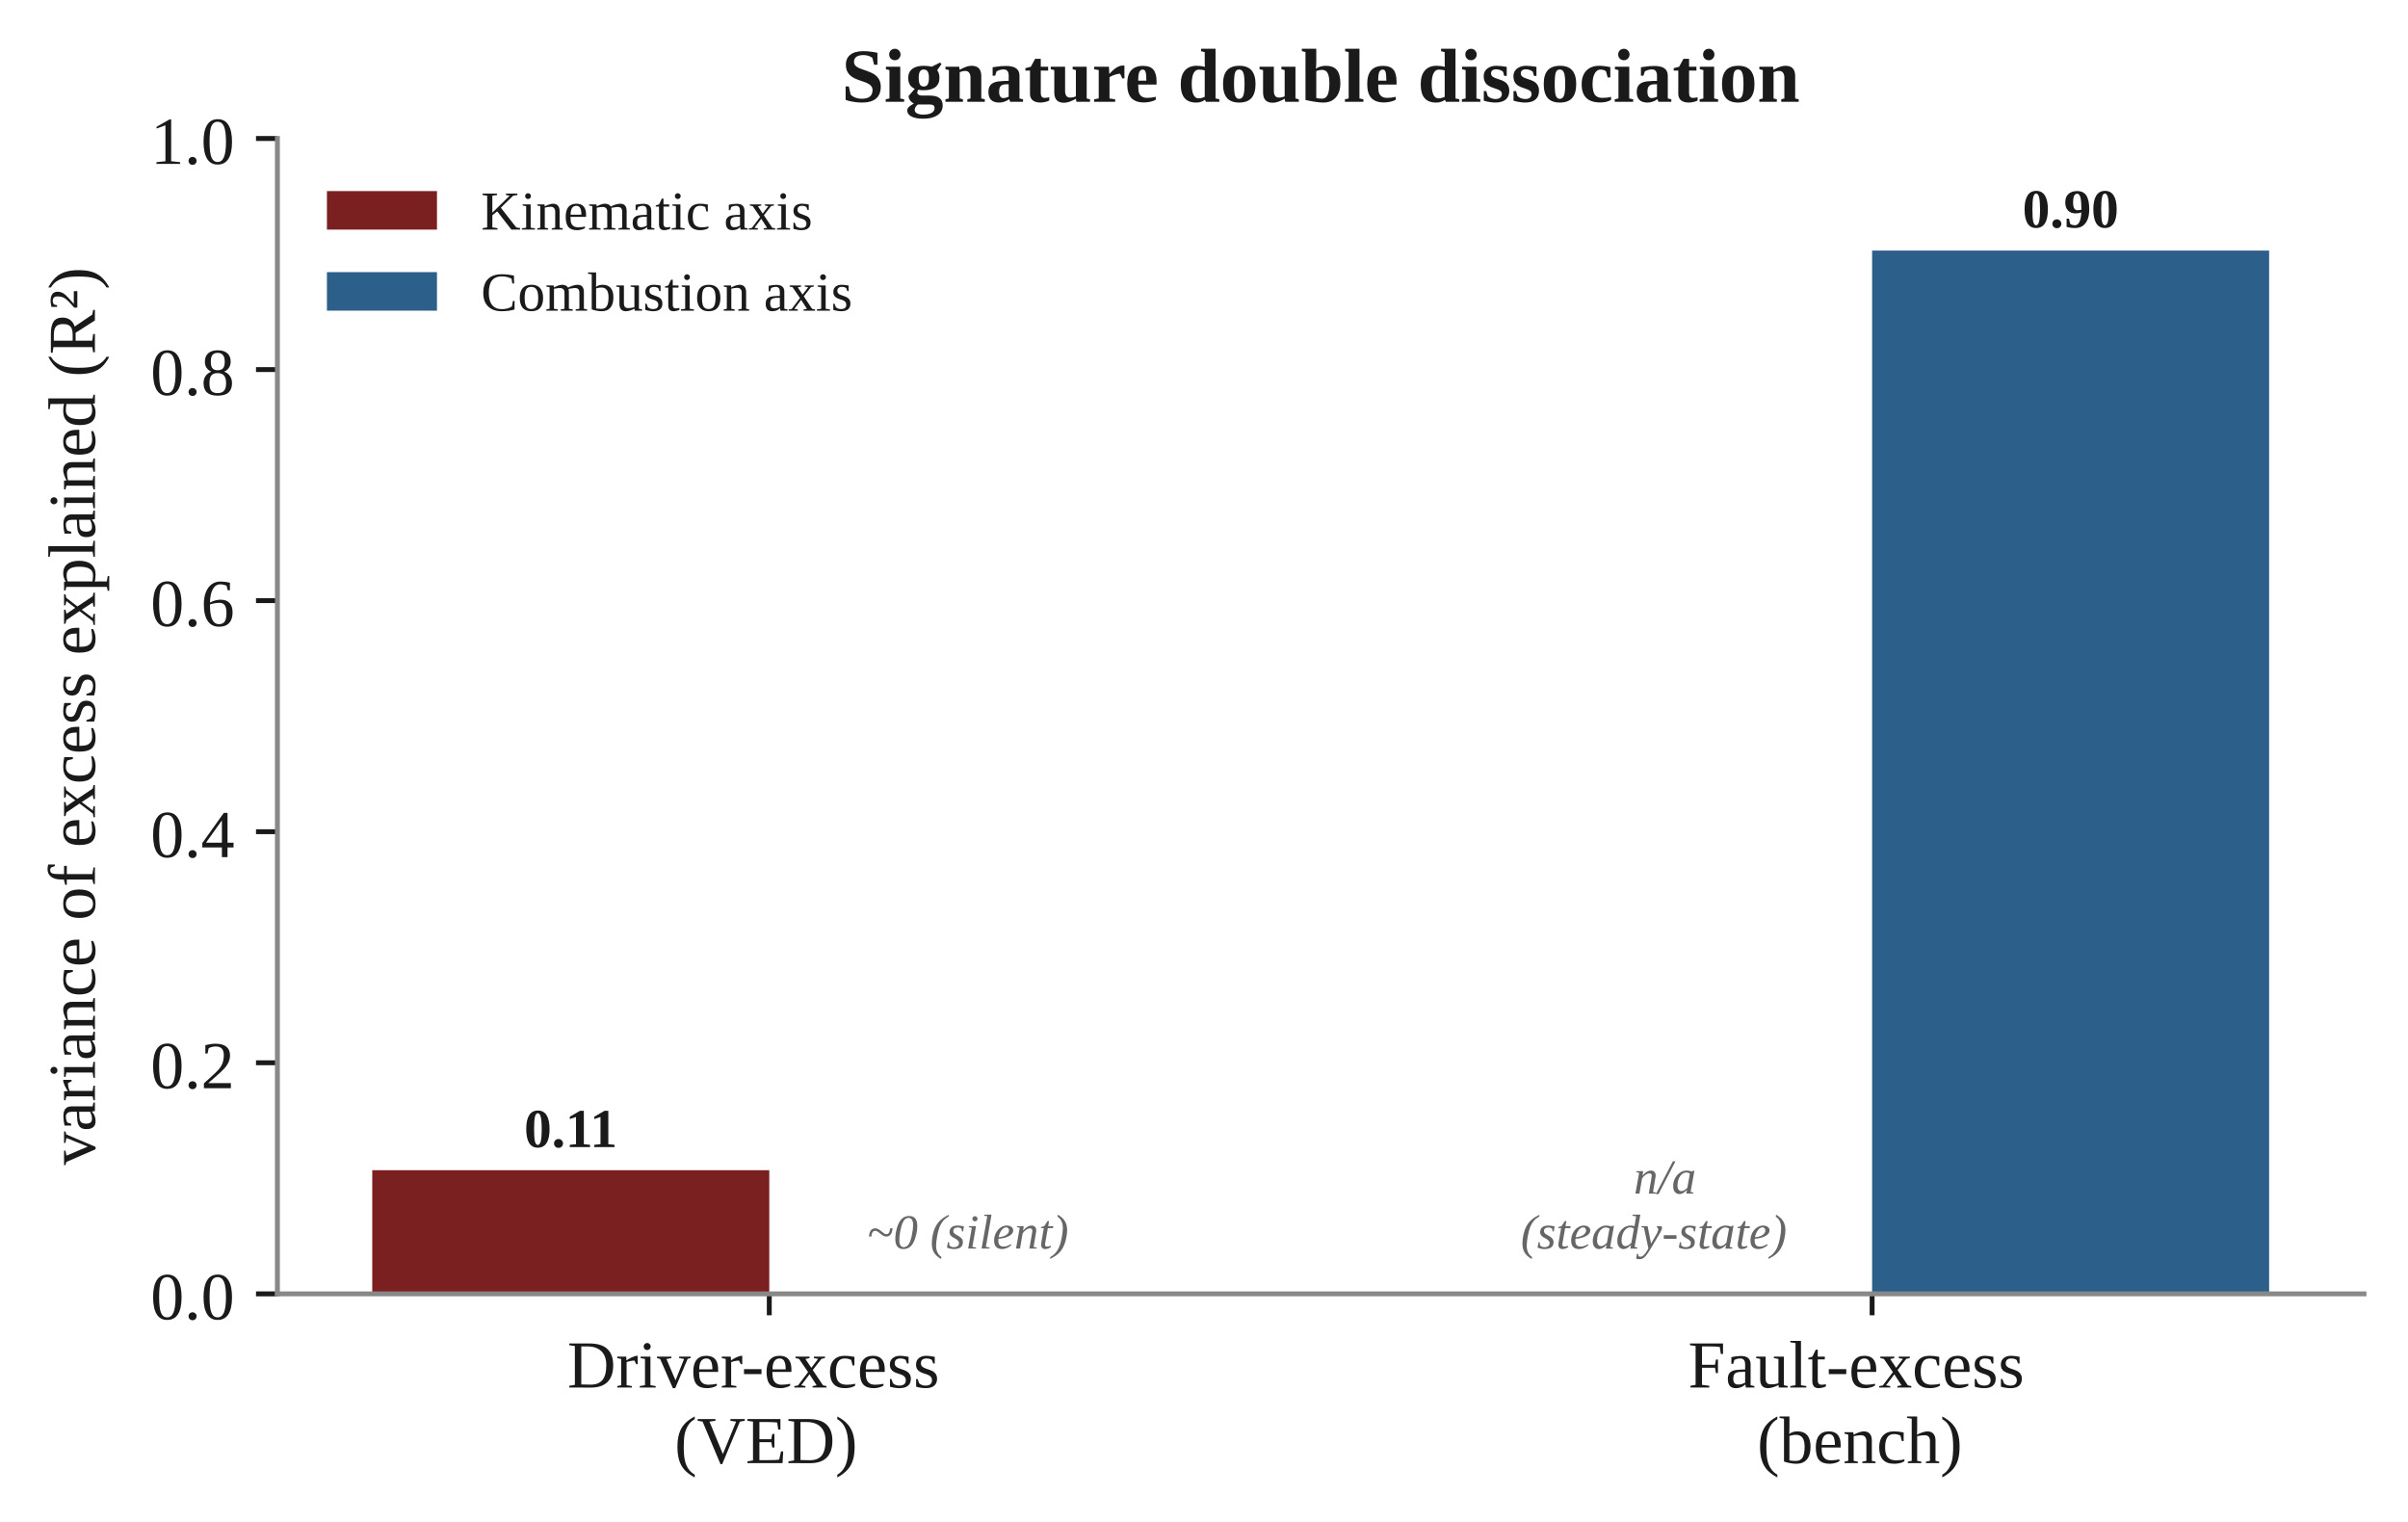
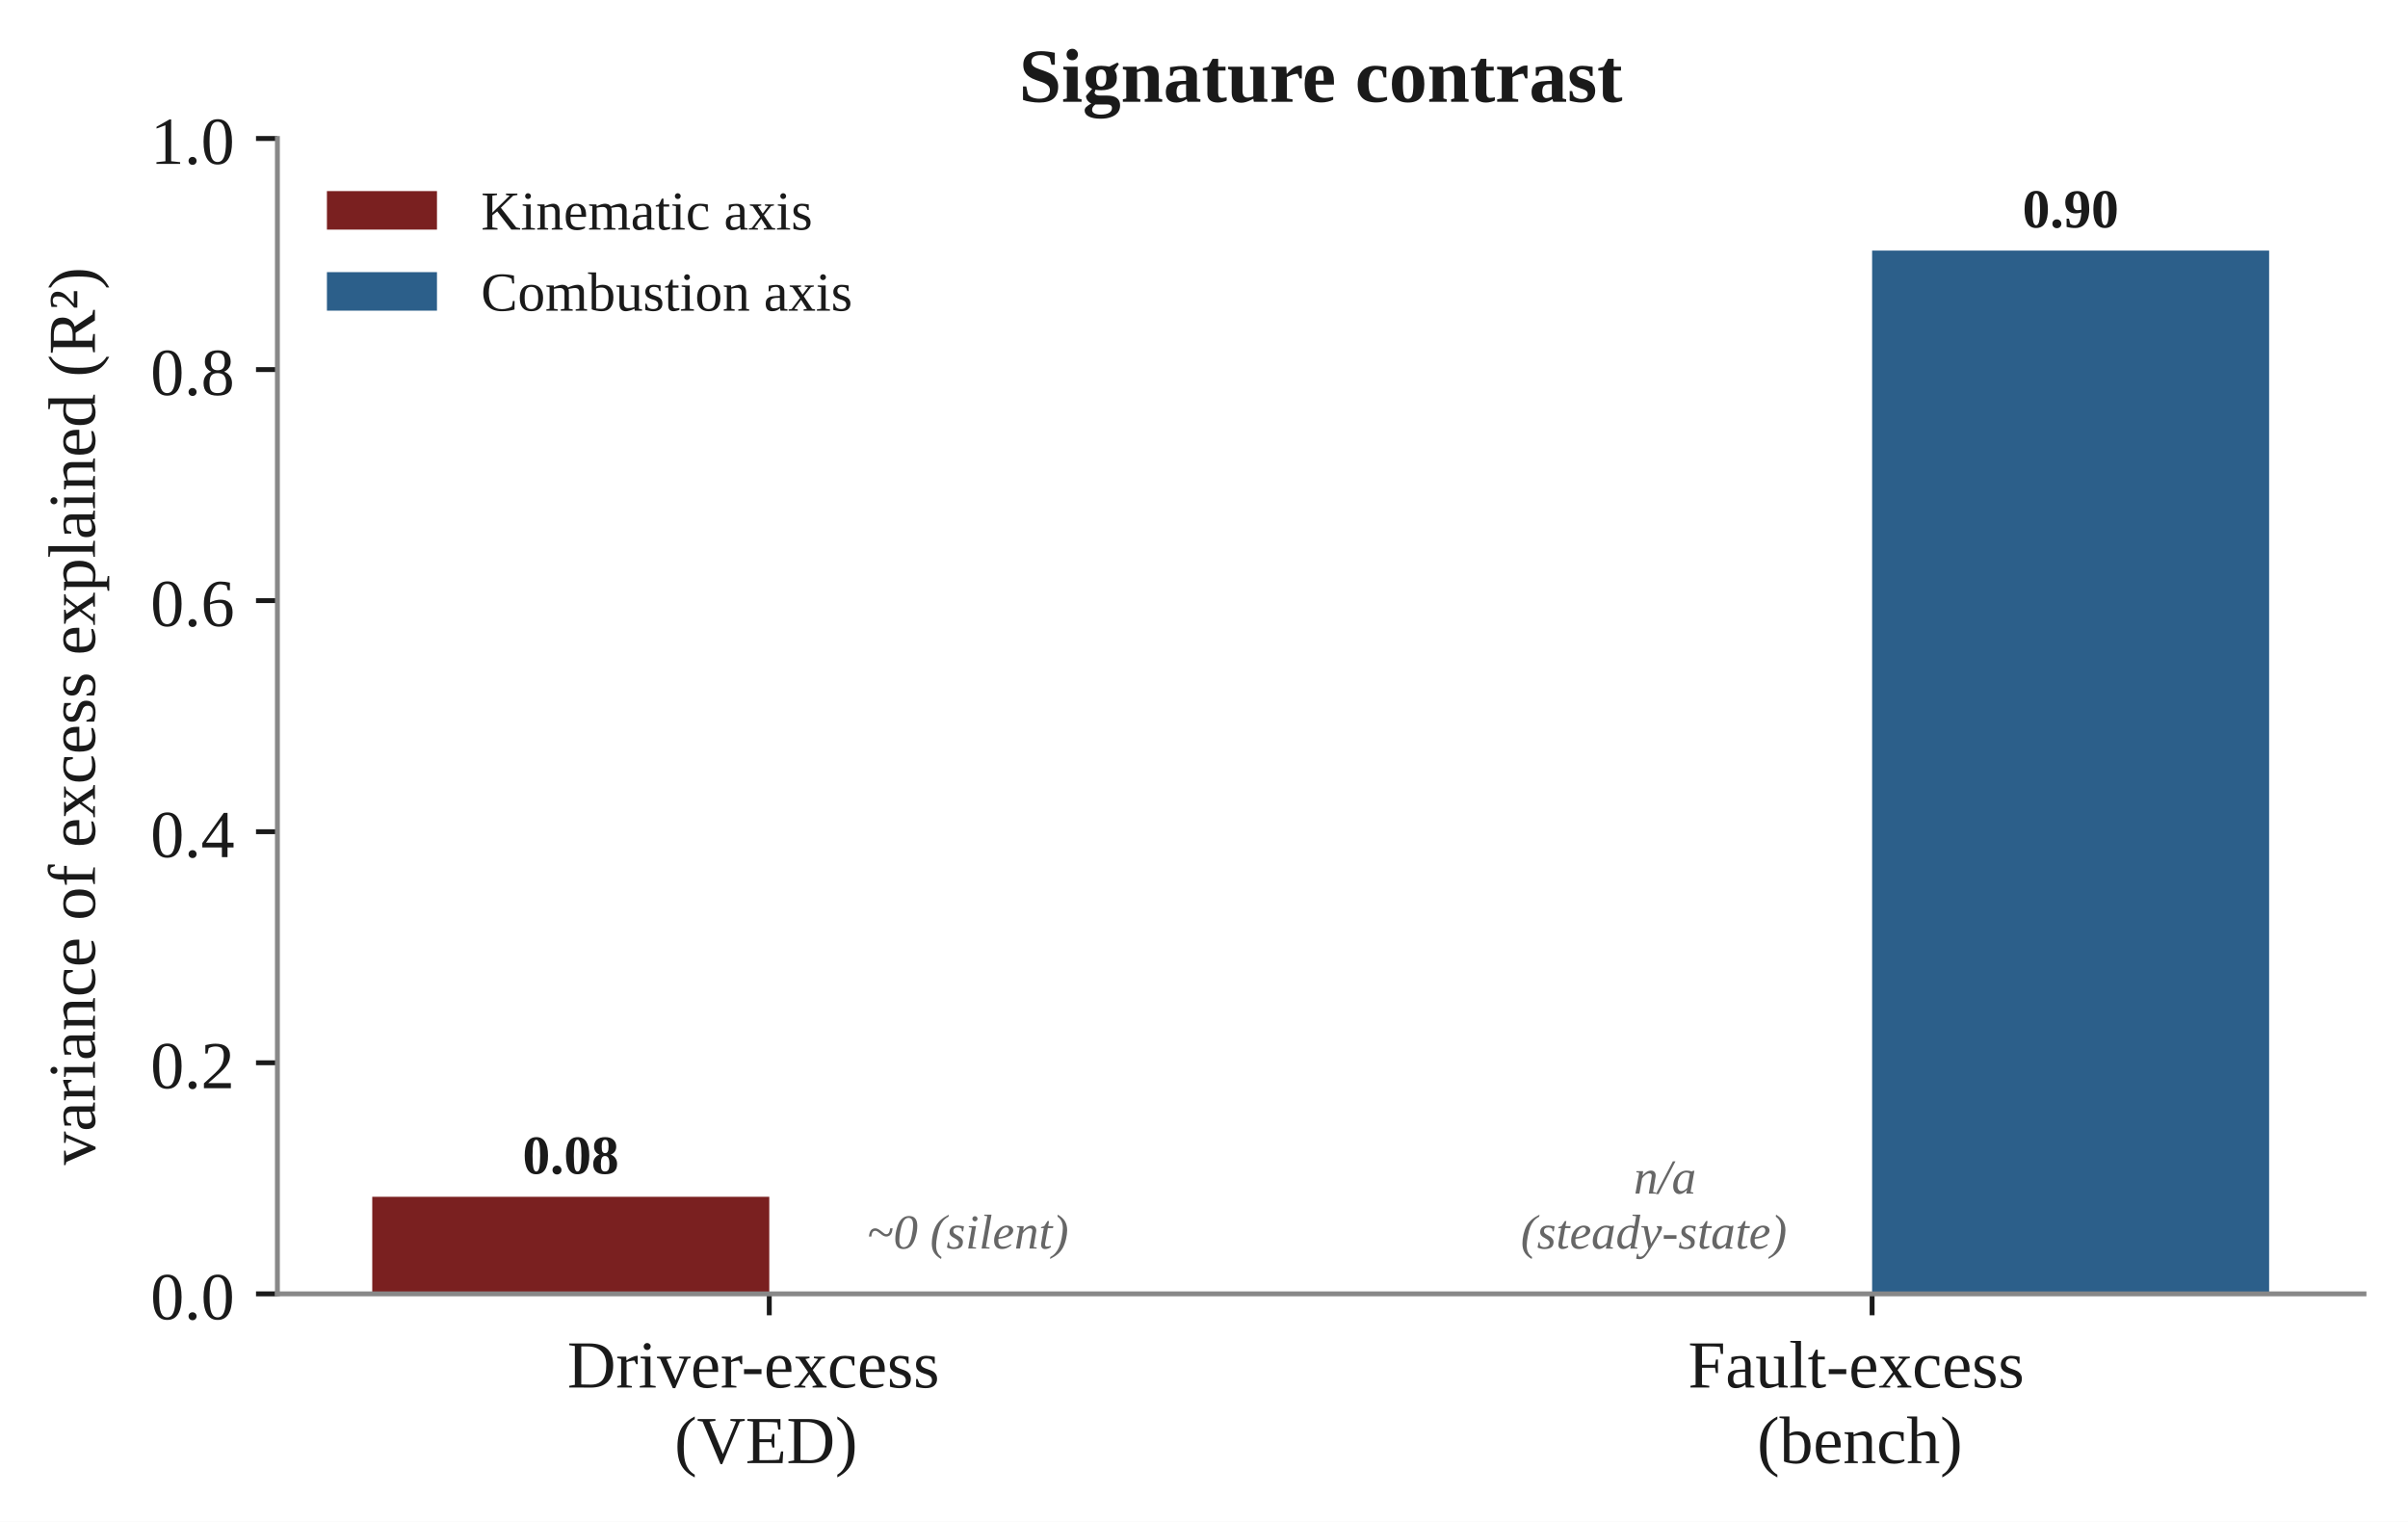
<svg xmlns="http://www.w3.org/2000/svg" xmlns:xlink="http://www.w3.org/1999/xlink" width="393.863pt" height="248.874pt" viewBox="0 0 393.863 248.874" version="1.1">
  <defs>
    <style type="text/css">*{stroke-linejoin: round; stroke-linecap: butt}</style>
  </defs>
  <g id="figure_1">
    <g id="patch_1">
      <path d="M 0 248.874  L 393.863 248.874  L 393.863 0  L 0 0  z " style="fill: #ffffff" />
    </g>
    <g id="axes_1">
      <g id="patch_2">
        <path d="M 45.373 211.609  L 386.663 211.609  L 386.663 22.649  L 45.373 22.649  z " style="fill: #ffffff" />
      </g>
      <g id="patch_3">
-         <path d="M 60.887 211.609  L 125.826 211.609  L 125.826 191.39  L 60.887 191.39  z " clip-path="url(#p0e036a6468)" style="fill: #7a2020" />
+         <path d="M 60.887 211.609  L 125.826 211.609  L 125.826 195.737  L 60.887 195.737  z " clip-path="url(#pccae3d8fb3)" style="fill: #7a2020" />
      </g>
      <g id="patch_4">
-         <path d="M 0 0  z " clip-path="url(#p0e036a6468)" style="fill: #7a2020" />
+         <path d="M 0 0  z " clip-path="url(#pccae3d8fb3)" style="fill: #7a2020" />
      </g>
      <g id="patch_5">
-         <path d="M 125.826 211.609  L 190.764 211.609  L 190.764 211.609  L 125.826 211.609  z " clip-path="url(#p0e036a6468)" style="fill: #2c5f8a" />
+         <path d="M 125.826 211.609  L 190.764 211.609  L 190.764 211.609  L 125.826 211.609  z " clip-path="url(#pccae3d8fb3)" style="fill: #2c5f8a" />
      </g>
      <g id="patch_6">
-         <path d="M 306.211 211.609  L 371.15 211.609  L 371.15 40.978  L 306.211 40.978  z " clip-path="url(#p0e036a6468)" style="fill: #2c5f8a" />
+         <path d="M 306.211 211.609  L 371.15 211.609  L 371.15 40.978  L 306.211 40.978  z " clip-path="url(#pccae3d8fb3)" style="fill: #2c5f8a" />
      </g>
      <g id="matplotlib.axis_1">
        <g id="xtick_1">
          <g id="line2d_1">
            <defs>
-               <path id="m3aba08a800" d="M 0 0  L 0 3.5  " style="stroke: #1a1a1a; stroke-width: 0.8" />
+               <path id="m17d68cefce" d="M 0 0  L 0 3.5  " style="stroke: #1a1a1a; stroke-width: 0.8" />
            </defs>
            <g>
-               <use xlink:href="#m3aba08a800" x="125.826" y="211.609" style="fill: #1a1a1a; stroke: #1a1a1a; stroke-width: 0.8" />
+               <use xlink:href="#m17d68cefce" x="125.826" y="211.609" style="fill: #1a1a1a; stroke: #1a1a1a; stroke-width: 0.8" />
            </g>
          </g>
          <g id="text_1">
            <text style="font-size: 11px; font-family: 'Georgia', 'Times New Roman', 'DejaVu Serif', serif; fill: #1a1a1a" transform="translate(92.79458 226.9245)">Driver-excess</text>
            <text style="font-size: 11px; font-family: 'Georgia', 'Times New Roman', 'DejaVu Serif', serif; fill: #1a1a1a" transform="translate(110.3215 239.2885)">(VED)</text>
          </g>
        </g>
        <g id="xtick_2">
          <g id="line2d_2">
            <g>
-               <use xlink:href="#m3aba08a800" x="306.211" y="211.609" style="fill: #1a1a1a; stroke: #1a1a1a; stroke-width: 0.8" />
+               <use xlink:href="#m17d68cefce" x="306.211" y="211.609" style="fill: #1a1a1a; stroke: #1a1a1a; stroke-width: 0.8" />
            </g>
          </g>
          <g id="text_2">
            <text style="font-size: 11px; font-family: 'Georgia', 'Times New Roman', 'DejaVu Serif', serif; fill: #1a1a1a" transform="translate(276.1066 226.9245)">Fault-excess</text>
            <text style="font-size: 11px; font-family: 'Georgia', 'Times New Roman', 'DejaVu Serif', serif; fill: #1a1a1a" transform="translate(287.3996 239.2885)">(bench)</text>
          </g>
        </g>
      </g>
      <g id="matplotlib.axis_2">
        <g id="ytick_1">
          <g id="line2d_3">
            <defs>
-               <path id="mc617f0141c" d="M 0 0  L -3.5 0  " style="stroke: #1a1a1a; stroke-width: 0.8" />
+               <path id="mba1e0e56e6" d="M 0 0  L -3.5 0  " style="stroke: #1a1a1a; stroke-width: 0.8" />
            </defs>
            <g>
-               <use xlink:href="#mc617f0141c" x="45.373" y="211.609" style="fill: #1a1a1a; stroke: #1a1a1a; stroke-width: 0.8" />
+               <use xlink:href="#mba1e0e56e6" x="45.373" y="211.609" style="fill: #1a1a1a; stroke: #1a1a1a; stroke-width: 0.8" />
            </g>
          </g>
          <g id="text_3">
            <text style="font-size: 11px; font-family: 'Georgia', 'Times New Roman', 'DejaVu Serif', serif; text-anchor: end; fill: #1a1a1a" x="38.373" y="215.767" transform="rotate(-0 38.37344 215.7669)">0.0</text>
          </g>
        </g>
        <g id="ytick_2">
          <g id="line2d_4">
            <g>
-               <use xlink:href="#mc617f0141c" x="45.373" y="173.817" style="fill: #1a1a1a; stroke: #1a1a1a; stroke-width: 0.8" />
+               <use xlink:href="#mba1e0e56e6" x="45.373" y="173.817" style="fill: #1a1a1a; stroke: #1a1a1a; stroke-width: 0.8" />
            </g>
          </g>
          <g id="text_4">
            <text style="font-size: 11px; font-family: 'Georgia', 'Times New Roman', 'DejaVu Serif', serif; text-anchor: end; fill: #1a1a1a" x="38.373" y="177.975" transform="rotate(-0 38.37344 177.9749)">0.2</text>
          </g>
        </g>
        <g id="ytick_3">
          <g id="line2d_5">
            <g>
-               <use xlink:href="#mc617f0141c" x="45.373" y="136.025" style="fill: #1a1a1a; stroke: #1a1a1a; stroke-width: 0.8" />
+               <use xlink:href="#mba1e0e56e6" x="45.373" y="136.025" style="fill: #1a1a1a; stroke: #1a1a1a; stroke-width: 0.8" />
            </g>
          </g>
          <g id="text_5">
            <text style="font-size: 11px; font-family: 'Georgia', 'Times New Roman', 'DejaVu Serif', serif; text-anchor: end; fill: #1a1a1a" x="38.373" y="140.183" transform="rotate(-0 38.37344 140.1829)">0.4</text>
          </g>
        </g>
        <g id="ytick_4">
          <g id="line2d_6">
            <g>
-               <use xlink:href="#mc617f0141c" x="45.373" y="98.233" style="fill: #1a1a1a; stroke: #1a1a1a; stroke-width: 0.8" />
+               <use xlink:href="#mba1e0e56e6" x="45.373" y="98.233" style="fill: #1a1a1a; stroke: #1a1a1a; stroke-width: 0.8" />
            </g>
          </g>
          <g id="text_6">
            <text style="font-size: 11px; font-family: 'Georgia', 'Times New Roman', 'DejaVu Serif', serif; text-anchor: end; fill: #1a1a1a" x="38.373" y="102.391" transform="rotate(-0 38.37344 102.3909)">0.6</text>
          </g>
        </g>
        <g id="ytick_5">
          <g id="line2d_7">
            <g>
-               <use xlink:href="#mc617f0141c" x="45.373" y="60.441" style="fill: #1a1a1a; stroke: #1a1a1a; stroke-width: 0.8" />
+               <use xlink:href="#mba1e0e56e6" x="45.373" y="60.441" style="fill: #1a1a1a; stroke: #1a1a1a; stroke-width: 0.8" />
            </g>
          </g>
          <g id="text_7">
            <text style="font-size: 11px; font-family: 'Georgia', 'Times New Roman', 'DejaVu Serif', serif; text-anchor: end; fill: #1a1a1a" x="38.373" y="64.599" transform="rotate(-0 38.37344 64.59888)">0.8</text>
          </g>
        </g>
        <g id="ytick_6">
          <g id="line2d_8">
            <g>
-               <use xlink:href="#mc617f0141c" x="45.373" y="22.649" style="fill: #1a1a1a; stroke: #1a1a1a; stroke-width: 0.8" />
+               <use xlink:href="#mba1e0e56e6" x="45.373" y="22.649" style="fill: #1a1a1a; stroke: #1a1a1a; stroke-width: 0.8" />
            </g>
          </g>
          <g id="text_8">
            <text style="font-size: 11px; font-family: 'Georgia', 'Times New Roman', 'DejaVu Serif', serif; text-anchor: end; fill: #1a1a1a" x="38.373" y="26.807" transform="rotate(-0 38.37344 26.80688)">1.0</text>
          </g>
        </g>
        <g id="text_9">
          <text style="font-size: 11px; font-family: 'Georgia', 'Times New Roman', 'DejaVu Serif', serif; text-anchor: middle; fill: #1a1a1a" x="15.52" y="117.129" transform="rotate(-90 15.52047 117.1292)">variance of excess explained (R²)</text>
        </g>
      </g>
      <g id="patch_7">
        <path d="M 45.373 211.609  L 45.373 22.649  " style="fill: none; stroke: #888888; stroke-width: 0.8; stroke-linejoin: miter; stroke-linecap: square" />
      </g>
      <g id="patch_8">
        <path d="M 45.373 211.609  L 386.663 211.609  " style="fill: none; stroke: #888888; stroke-width: 0.8; stroke-linejoin: miter; stroke-linecap: square" />
      </g>
      <g id="text_10">
        <text style="font-style: italic; font-size: 8px; font-family: 'Georgia', 'Times New Roman', 'DejaVu Serif', serif; fill: #666666" transform="translate(267.2163 195.2134)">n/a</text>
        <text style="font-style: italic; font-size: 8px; font-family: 'Georgia', 'Times New Roman', 'DejaVu Serif', serif; fill: #666666" transform="translate(248.7357 204.2054)">(steady-state)</text>
      </g>
      <g id="text_11">
        <text style="font-style: italic; font-size: 8px; font-family: 'Georgia', 'Times New Roman', 'DejaVu Serif', serif; text-anchor: middle; fill: #666666" x="158.295" y="204.205" transform="rotate(-0 158.295 204.2054)">~0 (silent)</text>
      </g>
      <g id="text_12">
-         <text style="font-weight: 700; font-size: 9px; font-family: 'Georgia', 'Times New Roman', 'DejaVu Serif', serif; text-anchor: middle; fill: #1a1a1a" x="93.356" y="187.611" transform="rotate(-0 93.35607 187.6113)">0.11</text>
+         <text style="font-weight: 700; font-size: 9px; font-family: 'Georgia', 'Times New Roman', 'DejaVu Serif', serif; text-anchor: middle; fill: #1a1a1a" x="93.356" y="191.957" transform="rotate(-0 93.35607 191.9574)">0.08</text>
      </g>
      <g id="text_13">
        <text style="font-weight: 700; font-size: 9px; font-family: 'Georgia', 'Times New Roman', 'DejaVu Serif', serif; text-anchor: middle; fill: #1a1a1a" x="338.681" y="37.199" transform="rotate(-0 338.6808 37.19914)">0.90</text>
      </g>
      <g id="text_14">
-         <text style="font-weight: 700; font-size: 12.5px; font-family: 'Georgia', 'Times New Roman', 'DejaVu Serif', serif; text-anchor: middle; fill: #1a1a1a" x="216.018" y="16.649" transform="rotate(-0 216.0184 16.64922)">Signature double dissociation</text>
+         <text style="font-weight: 700; font-size: 12.5px; font-family: 'Georgia', 'Times New Roman', 'DejaVu Serif', serif; text-anchor: middle; fill: #1a1a1a" x="216.018" y="16.649" transform="rotate(-0 216.0184 16.64922)">Signature contrast</text>
      </g>
      <g id="legend_1">
        <g id="patch_9">
          <path d="M 53.473 37.553  L 71.473 37.553  L 71.473 31.253  L 53.473 31.253  z " style="fill: #7a2020" />
        </g>
        <g id="text_15">
          <text style="font-size: 9px; font-family: 'Georgia', 'Times New Roman', 'DejaVu Serif', serif; text-anchor: start; fill: #1a1a1a" x="78.673" y="37.553" transform="rotate(-0 78.67344 37.55266)">Kinematic axis</text>
        </g>
        <g id="patch_10">
          <path d="M 53.473 50.808  L 71.473 50.808  L 71.473 44.508  L 53.473 44.508  z " style="fill: #2c5f8a" />
        </g>
        <g id="text_16">
          <text style="font-size: 9px; font-family: 'Georgia', 'Times New Roman', 'DejaVu Serif', serif; text-anchor: start; fill: #1a1a1a" x="78.673" y="50.808" transform="rotate(-0 78.67344 50.80797)">Combustion axis</text>
        </g>
      </g>
    </g>
  </g>
  <defs>
-     <clipPath id="p0e036a6468">
+     <clipPath id="pccae3d8fb3">
      <rect x="45.373" y="22.649" width="341.29" height="188.96" />
    </clipPath>
  </defs>
</svg>
